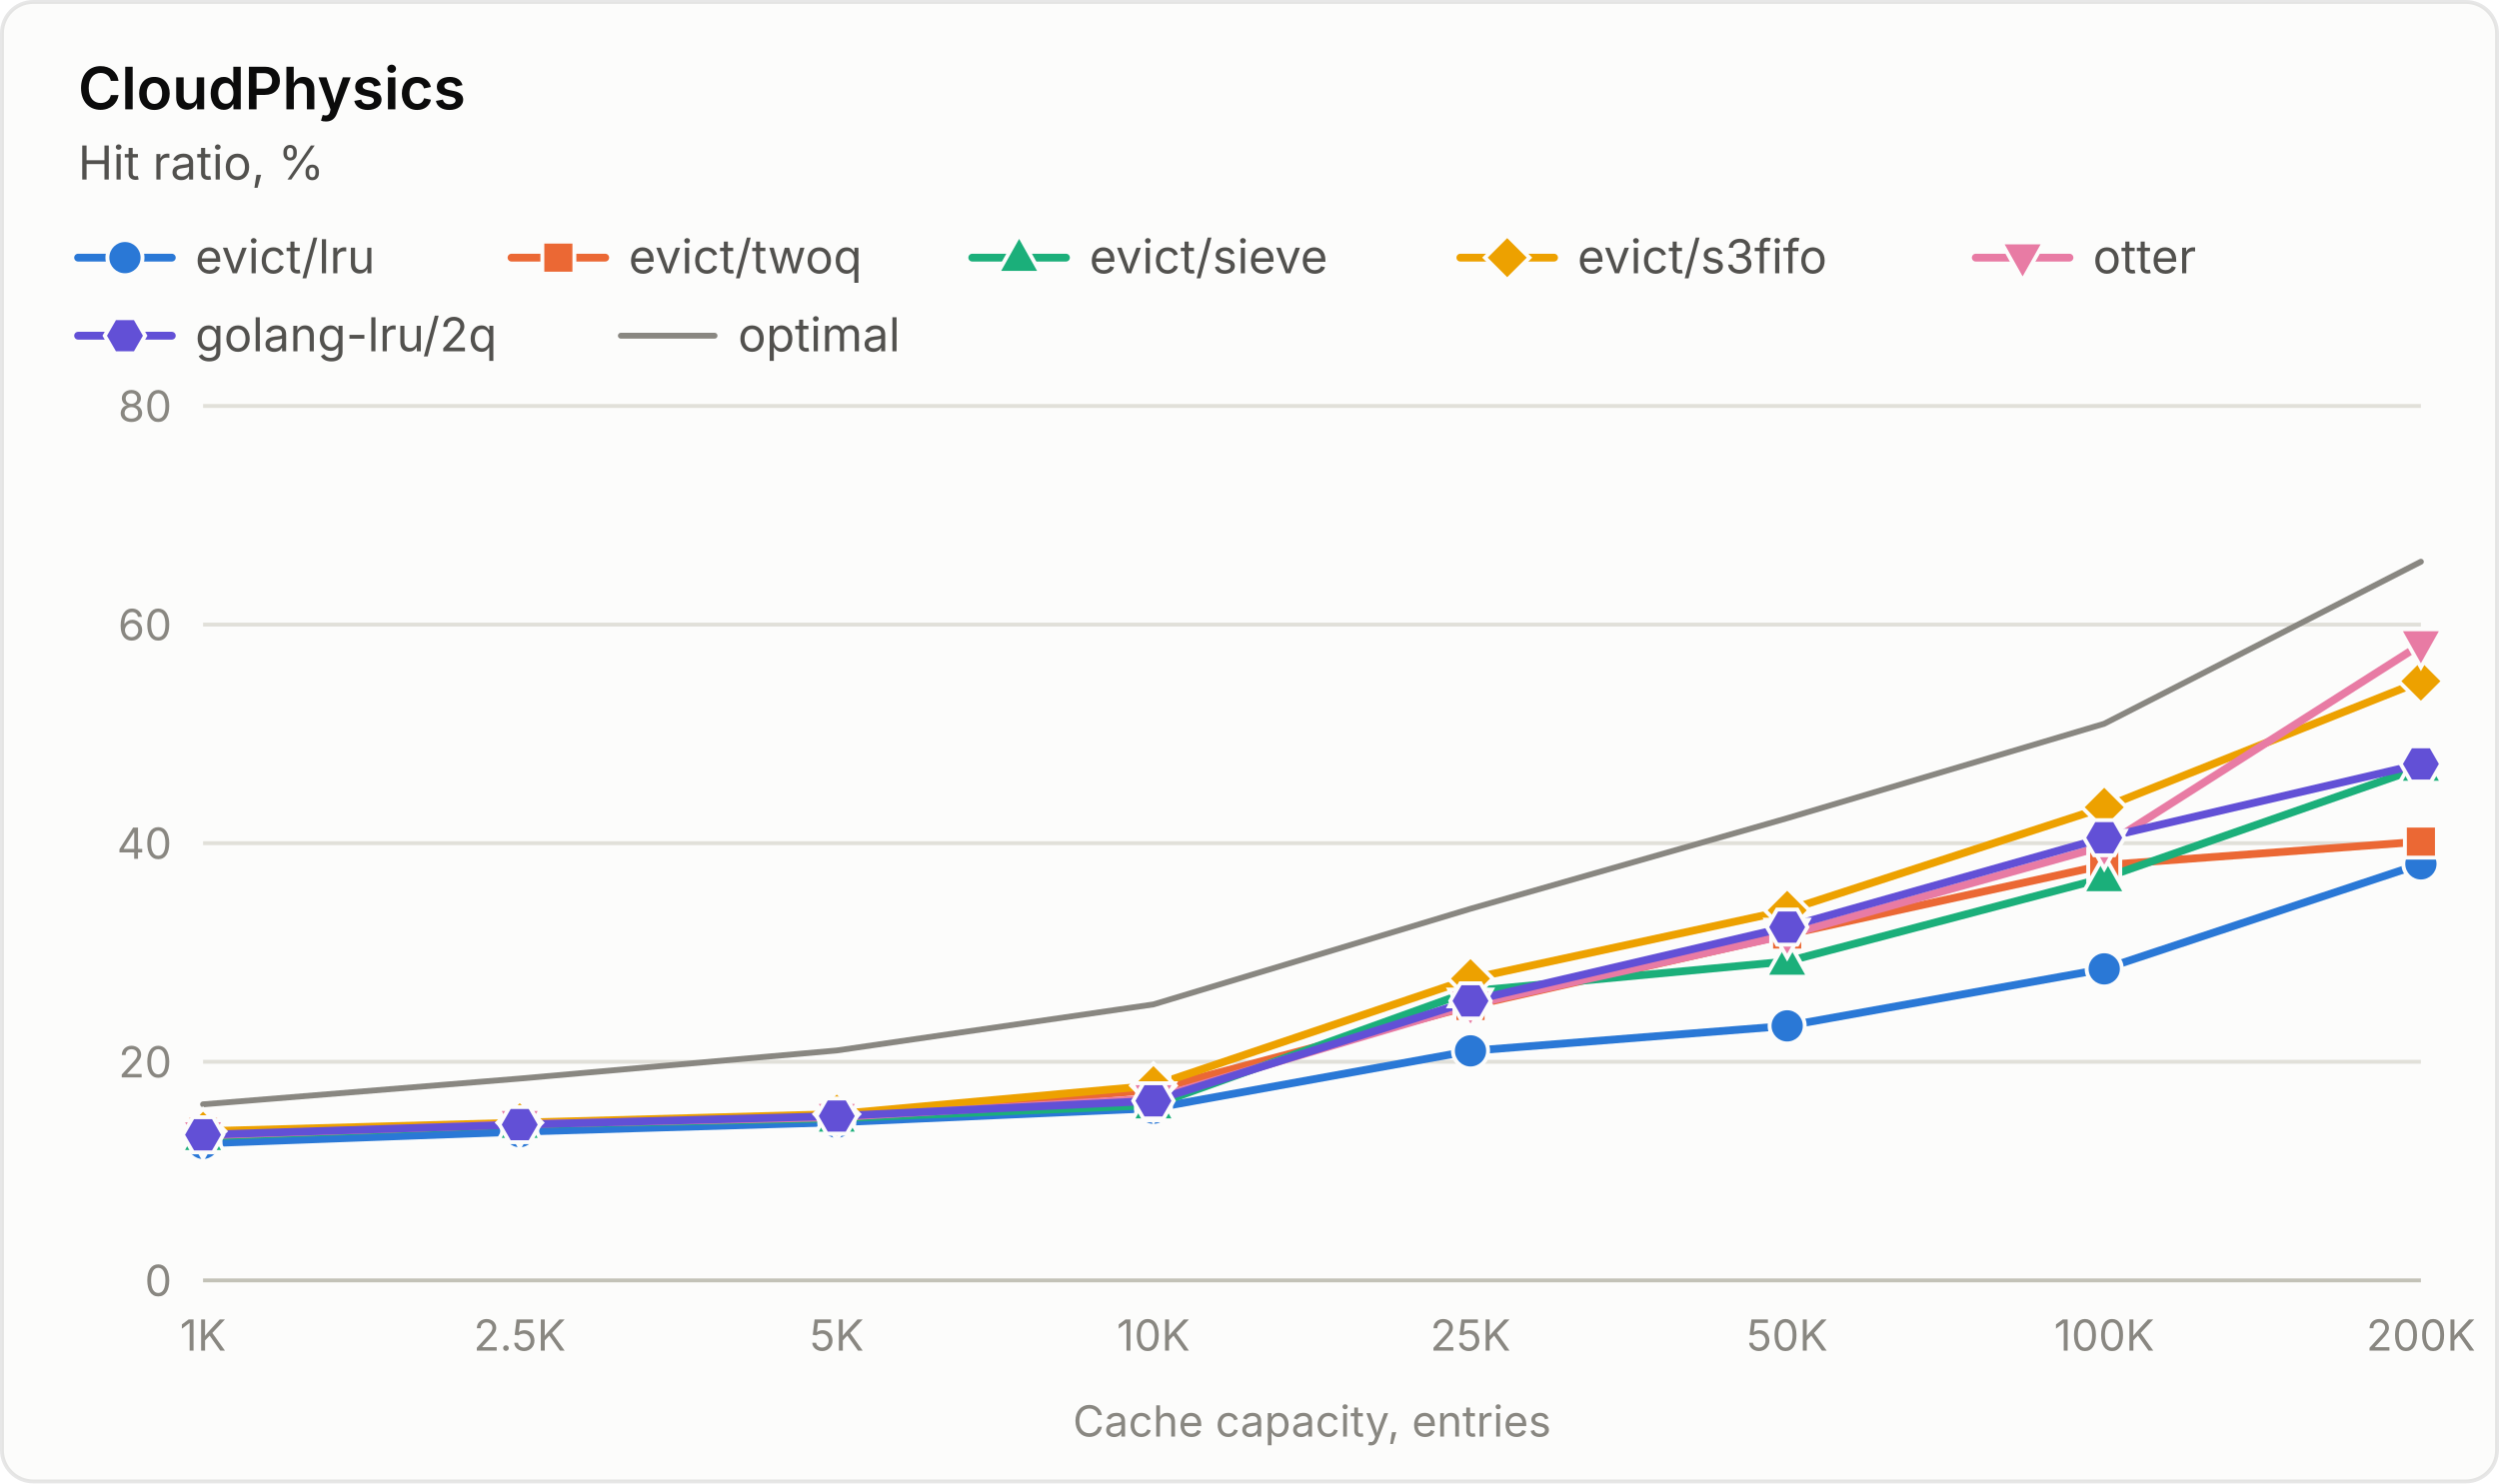
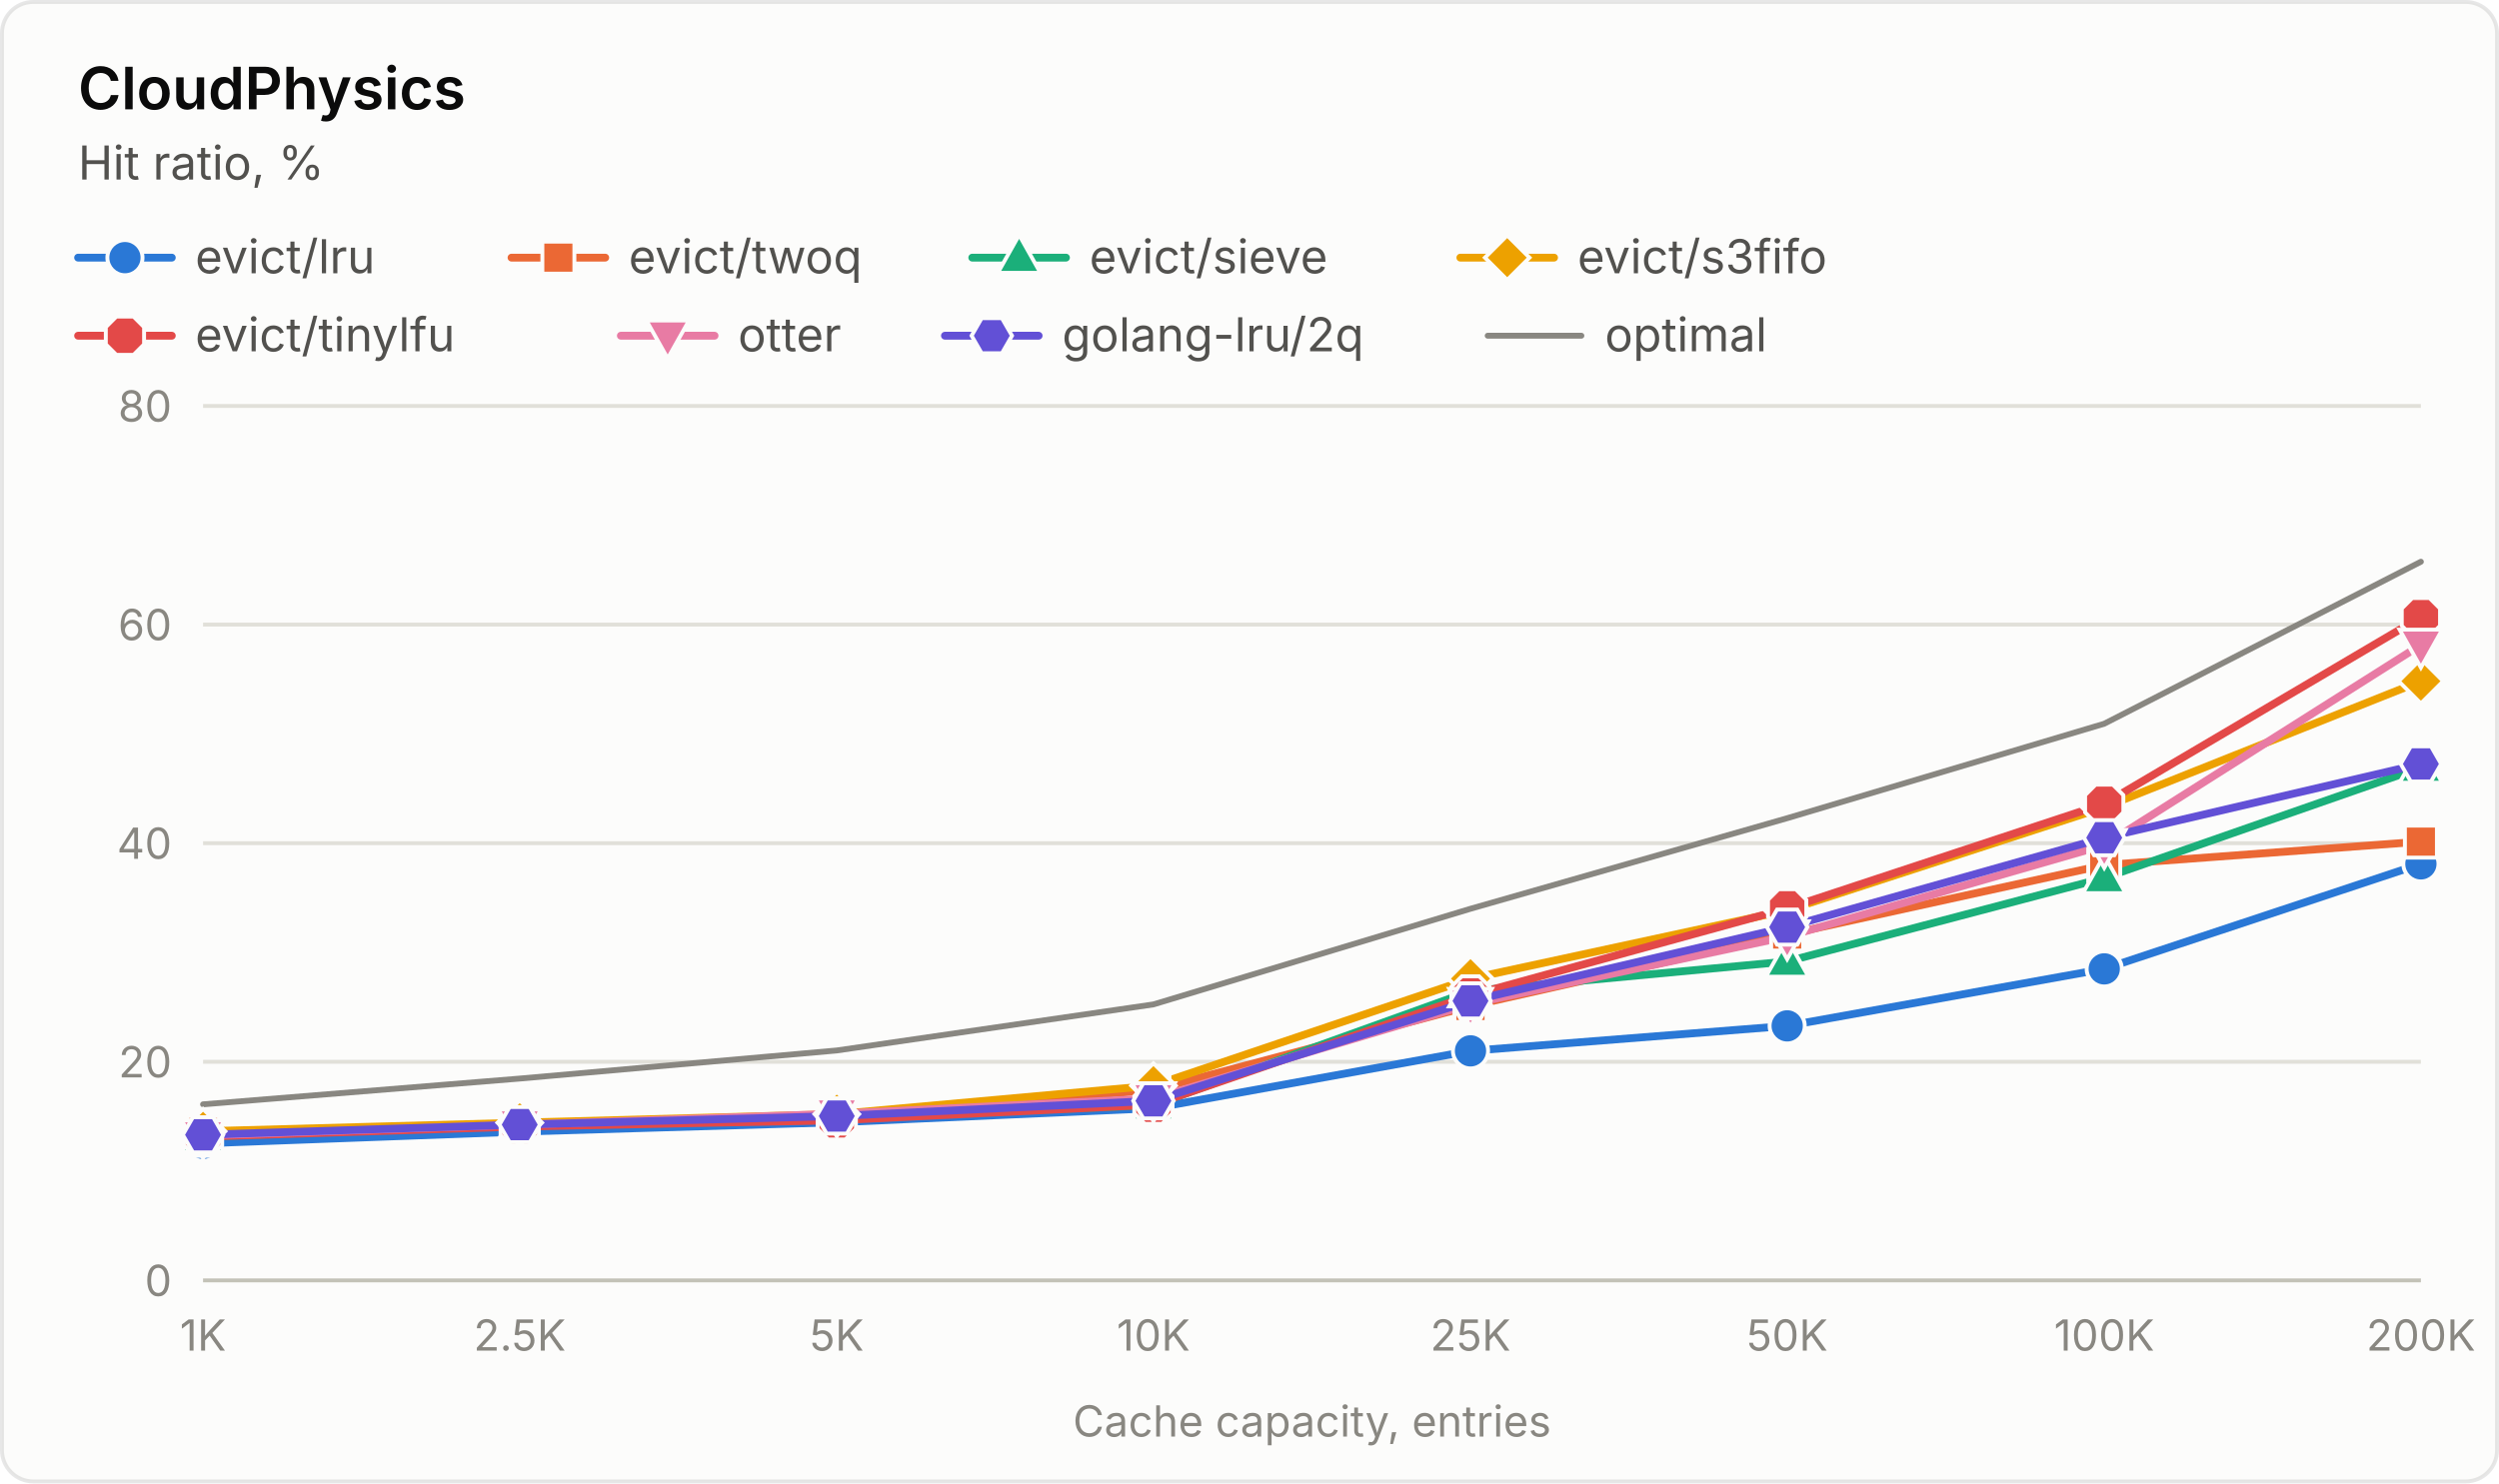
<svg xmlns="http://www.w3.org/2000/svg" viewBox="0 0 640 380" width="640" height="380" role="img" aria-labelledby="title desc">
  <style>
text { font-family: system-ui, -apple-system, "Segoe UI", sans-serif; }
.title { font-size: 15px; font-weight: 600; }
.unit, .legend { font-size: 12px; }
.tick { font-size: 11px; font-variant-numeric: tabular-nums; }
.grid, .axis { stroke-width: 1; }
.line { fill: none; stroke-width: 2; stroke-linejoin: round; stroke-linecap: round; }
.ref { fill: none; stroke-width: 1.5; stroke-linejoin: round; stroke-linecap: round; }
.mark { stroke-width: 2; paint-order: stroke; }
.surface { fill: #fcfcfb; stroke: rgba(11,11,11,0.10); }
.title { fill: #0b0b0b; }
.unit, .legend { fill: #52514e; }
.tick { fill: #898781; }
.grid { stroke: #e1e0d9; }
.axis { stroke: #c3c2b7; }
.ref { stroke: #898781; }
.mark { stroke: #fcfcfb; }
.s0 { stroke: #2a78d6; } .m0 { fill: #2a78d6; }
.s1 { stroke: #eb6834; } .m1 { fill: #eb6834; }
.s2 { stroke: #1baf7a; } .m2 { fill: #1baf7a; }
.s3 { stroke: #eda100; } .m3 { fill: #eda100; }
+ .s7 { stroke: #e34948; } .m7 { fill: #e34948; }
.s4 { stroke: #e87ba4; } .m4 { fill: #e87ba4; }
.s6 { stroke: #6250d6; } .m6 { fill: #6250d6; }
@media (prefers-color-scheme: dark) {
  .surface { fill: #1a1a19; stroke: rgba(255,255,255,0.10); }
  .title { fill: #f0efec; }
  .unit, .legend { fill: #c3c2b7; }
  .tick { fill: #898781; }
  .grid { stroke: #2c2c2a; }
  .axis { stroke: #383835; }
  .ref { stroke: #898781; }
  .mark { stroke: #1a1a19; }
  .s0 { stroke: #3987e5; } .m0 { fill: #3987e5; }
  .s1 { stroke: #d95926; } .m1 { fill: #d95926; }
  .s2 { stroke: #199e70; } .m2 { fill: #199e70; }
  .s3 { stroke: #c98500; } .m3 { fill: #c98500; }
+   .s7 { stroke: #e66767; } .m7 { fill: #e66767; }
  .s4 { stroke: #d55181; } .m4 { fill: #d55181; }
  .s6 { stroke: #9085e9; } .m6 { fill: #9085e9; }
}
</style>
  <rect class="surface" x="0.5" y="0.5" width="639" height="379" rx="8" />
  <text class="title" x="20" y="28">CloudPhysics</text>
  <text class="unit" x="20" y="46">Hit ratio, %</text>
  <path class="line s0" d="M20,66 h24" />
  <circle class="mark m0" cx="32" cy="66" r="4" />
  <text class="legend" x="50" y="70">evict/lru</text>
  <path class="line s1" d="M131,66 h24" />
  <path class="mark m1" d="M139.4,62.4L146.6,62.4L146.6,69.6L139.4,69.6Z" />
  <text class="legend" x="161" y="70">evict/twoq</text>
  <path class="line s2" d="M249,66 h24" />
  <path class="mark m2" d="M261,61.2L265.6,69.4L256.4,69.4Z" />
  <text class="legend" x="279" y="70">evict/sieve</text>
  <path class="line s3" d="M374,66 h24" />
  <path class="mark m3" d="M386,61L391,66L386,71L381,66Z" />
  <text class="legend" x="404" y="70">evict/s3fifo</text>
-   <path class="line s4" d="M506,66 h24" />
-   <path class="mark m4" d="M518,70.8L522.6,62.6L513.4,62.6Z" />
-   <text class="legend" x="536" y="70">otter</text>
-   <path class="line s6" d="M20,86 h24" />
-   <path class="mark m6" d="M29.7,82L34.3,82L36.6,86L34.3,90L29.7,90L27.4,86Z" />
-   <text class="legend" x="50" y="90">golang-lru/2q</text>
-   <path class="ref" d="M159,86 h24" />
-   <text class="legend" x="189" y="90">optimal</text>
+   <path class="line s7" d="M20,86 h24" />
+   <path class="mark m7" d="M30,81.6L34,81.6L36.4,84L36.4,88L34,90.4L30,90.4L27.6,88L27.6,84Z" />
+   <text class="legend" x="50" y="90">evict/tinylfu</text>
+   <path class="line s4" d="M159,86 h24" />
+   <path class="mark m4" d="M171,90.8L175.6,82.6L166.4,82.6Z" />
+   <text class="legend" x="189" y="90">otter</text>
+   <path class="line s6" d="M242,86 h24" />
+   <path class="mark m6" d="M251.7,82L256.3,82L258.6,86L256.3,90L251.7,90L249.4,86Z" />
+   <text class="legend" x="272" y="90">golang-lru/2q</text>
+   <path class="ref" d="M381,86 h24" />
+   <text class="legend" x="411" y="90">optimal</text>
  <path class="axis" d="M52,328 h568" />
  <text class="tick" x="44" y="332" text-anchor="end">0</text>
  <path class="grid" d="M52,272 h568" />
  <text class="tick" x="44" y="276" text-anchor="end">20</text>
  <path class="grid" d="M52,216 h568" />
  <text class="tick" x="44" y="220" text-anchor="end">40</text>
  <path class="grid" d="M52,160 h568" />
  <text class="tick" x="44" y="164" text-anchor="end">60</text>
  <path class="grid" d="M52,104 h568" />
  <text class="tick" x="44" y="108" text-anchor="end">80</text>
  <text class="tick" x="52" y="346" text-anchor="middle">1K</text>
  <text class="tick" x="133.1" y="346" text-anchor="middle">2.5K</text>
  <text class="tick" x="214.3" y="346" text-anchor="middle">5K</text>
  <text class="tick" x="295.4" y="346" text-anchor="middle">10K</text>
  <text class="tick" x="376.6" y="346" text-anchor="middle">25K</text>
  <text class="tick" x="457.7" y="346" text-anchor="middle">50K</text>
  <text class="tick" x="538.9" y="346" text-anchor="middle">100K</text>
  <text class="tick" x="620" y="346" text-anchor="middle">200K</text>
  <text class="tick" x="336" y="368" text-anchor="middle">Cache capacity, entries</text>
  <path class="line s0" d="M52,292.9L133.1,289.9L214.3,287.5L295.4,283.9L376.6,269.2L457.7,262.8L538.9,248.2L620,221.3" />
  <path class="line s1" d="M52,290L133.1,287.9L214.3,285.8L295.4,279.2L376.6,257.7L457.7,239.4L538.9,221.6L620,215.6" />
  <path class="line s2" d="M52,291.2L133.1,288.1L214.3,286.5L295.4,283.1L376.6,253.9L457.7,246.3L538.9,224.9L620,196.6" />
  <path class="line s3" d="M52,289.8L133.1,287.6L214.3,285.4L295.4,278.1L376.6,250.7L457.7,233.2L538.9,206.8L620,174.5" />
-   <path class="line s4" d="M52,290.9L133.1,288L214.3,286.2L295.4,281.4L376.6,257.4L457.7,239.5L538.9,216.7L620,165.1" />
+   <path class="line s7" d="M52,291.2L133.1,288.6L214.3,287L295.4,283L376.6,255L457.7,232.7L538.9,205.9L620,158.1" />
+   <path class="line s4" d="M52,290.9L133.1,288.1L214.3,285.3L295.4,281.4L376.6,257.2L457.7,239.9L538.9,216.5L620,165.2" />
  <path class="line s6" d="M52,290.7L133.1,288.1L214.3,285.9L295.4,282L376.6,256.4L457.7,237.5L538.9,214.6L620,195.7" />
  <path class="ref" d="M52,282.9L133.1,276.3L214.3,269.1L295.4,257.3L376.6,232.8L457.7,209.6L538.9,185.4L620,143.9" />
  <g>
    <circle class="mark m0" cx="52" cy="292.9" r="4" />
  </g>
  <g>
    <circle class="mark m0" cx="133.1" cy="289.9" r="4" />
  </g>
  <g>
    <circle class="mark m0" cx="214.3" cy="287.5" r="4" />
  </g>
  <g>
    <circle class="mark m0" cx="295.4" cy="283.9" r="4" />
  </g>
  <g>
    <circle class="mark m0" cx="376.6" cy="269.2" r="4" />
  </g>
  <g>
    <circle class="mark m0" cx="457.7" cy="262.8" r="4" />
  </g>
  <g>
    <circle class="mark m0" cx="538.9" cy="248.2" r="4" />
  </g>
  <g>
    <circle class="mark m0" cx="620" cy="221.3" r="4" />
  </g>
  <g>
    <path class="mark m1" d="M48.4,286.4L55.6,286.4L55.6,293.6L48.4,293.6Z" />
  </g>
  <g>
    <path class="mark m1" d="M129.5,284.3L136.7,284.3L136.7,291.5L129.5,291.5Z" />
  </g>
  <g>
    <path class="mark m1" d="M210.7,282.2L217.9,282.2L217.9,289.4L210.7,289.4Z" />
  </g>
  <g>
    <path class="mark m1" d="M291.8,275.6L299,275.6L299,282.8L291.8,282.8Z" />
  </g>
  <g>
    <path class="mark m1" d="M373,254.1L380.2,254.1L380.2,261.3L373,261.3Z" />
  </g>
  <g>
    <path class="mark m1" d="M454.1,235.8L461.3,235.8L461.3,243L454.1,243Z" />
  </g>
  <g>
    <path class="mark m1" d="M535.3,218L542.5,218L542.5,225.2L535.3,225.2Z" />
  </g>
  <g>
    <path class="mark m1" d="M616.4,212L623.6,212L623.6,219.2L616.4,219.2Z" />
  </g>
  <g>
    <path class="mark m2" d="M52,286.4L56.6,294.6L47.4,294.6Z" />
  </g>
  <g>
    <path class="mark m2" d="M133.1,283.3L137.7,291.5L128.5,291.5Z" />
  </g>
  <g>
    <path class="mark m2" d="M214.3,281.7L218.9,289.9L209.7,289.9Z" />
  </g>
  <g>
    <path class="mark m2" d="M295.4,278.3L300,286.5L290.8,286.5Z" />
  </g>
  <g>
    <path class="mark m2" d="M376.6,249.1L381.2,257.3L372,257.3Z" />
  </g>
  <g>
    <path class="mark m2" d="M457.7,241.5L462.3,249.7L453.1,249.7Z" />
  </g>
  <g>
    <path class="mark m2" d="M538.9,220.1L543.5,228.3L534.3,228.3Z" />
  </g>
  <g>
    <path class="mark m2" d="M620,191.8L624.6,200L615.4,200Z" />
  </g>
  <g>
    <path class="mark m3" d="M52,284.8L57,289.8L52,294.8L47,289.8Z" />
  </g>
  <g>
    <path class="mark m3" d="M133.1,282.6L138.1,287.6L133.1,292.6L128.1,287.6Z" />
  </g>
  <g>
    <path class="mark m3" d="M214.3,280.4L219.3,285.4L214.3,290.4L209.3,285.4Z" />
  </g>
  <g>
    <path class="mark m3" d="M295.4,273.1L300.4,278.1L295.4,283.1L290.4,278.1Z" />
  </g>
  <g>
    <path class="mark m3" d="M376.6,245.7L381.6,250.7L376.6,255.7L371.6,250.7Z" />
  </g>
  <g>
    <path class="mark m3" d="M457.7,228.2L462.7,233.2L457.7,238.2L452.7,233.2Z" />
  </g>
  <g>
    <path class="mark m3" d="M538.9,201.8L543.9,206.8L538.9,211.8L533.9,206.8Z" />
  </g>
  <g>
    <path class="mark m3" d="M620,169.5L625,174.5L620,179.5L615,174.5Z" />
  </g>
  <g>
+     <path class="mark m7" d="M50,286.8L54,286.8L56.4,289.2L56.4,293.2L54,295.6L50,295.6L47.6,293.2L47.6,289.2Z" />
+   </g>
+   <g>
+     <path class="mark m7" d="M131.1,284.2L135.1,284.2L137.5,286.6L137.5,290.6L135.1,293L131.1,293L128.7,290.6L128.7,286.6Z" />
+   </g>
+   <g>
+     <path class="mark m7" d="M212.3,282.6L216.3,282.6L218.7,285L218.7,289L216.3,291.4L212.3,291.4L209.9,289L209.9,285Z" />
+   </g>
+   <g>
+     <path class="mark m7" d="M293.4,278.6L297.4,278.6L299.8,281L299.8,285L297.4,287.4L293.4,287.4L291,285L291,281Z" />
+   </g>
+   <g>
+     <path class="mark m7" d="M374.6,250.6L378.6,250.6L381,253L381,257L378.6,259.4L374.6,259.4L372.2,257L372.2,253Z" />
+   </g>
+   <g>
+     <path class="mark m7" d="M455.7,228.3L459.7,228.3L462.1,230.7L462.1,234.7L459.7,237.1L455.7,237.1L453.3,234.7L453.3,230.7Z" />
+   </g>
+   <g>
+     <path class="mark m7" d="M536.9,201.5L540.9,201.5L543.3,203.9L543.3,207.9L540.9,210.3L536.9,210.3L534.5,207.9L534.5,203.9Z" />
+   </g>
+   <g>
+     <path class="mark m7" d="M618,153.7L622,153.7L624.4,156.1L624.4,160.1L622,162.5L618,162.5L615.6,160.1L615.6,156.1Z" />
+   </g>
+   <g>
    <path class="mark m4" d="M52,295.7L56.6,287.5L47.4,287.5Z" />
  </g>
  <g>
-     <path class="mark m4" d="M133.1,292.8L137.7,284.6L128.5,284.6Z" />
-   </g>
-   <g>
-     <path class="mark m4" d="M214.3,291L218.9,282.8L209.7,282.8Z" />
+     <path class="mark m4" d="M133.1,292.9L137.7,284.7L128.5,284.7Z" />
+   </g>
+   <g>
+     <path class="mark m4" d="M214.3,290.1L218.9,281.9L209.7,281.9Z" />
  </g>
  <g>
    <path class="mark m4" d="M295.4,286.2L300,278L290.8,278Z" />
  </g>
  <g>
-     <path class="mark m4" d="M376.6,262.2L381.2,254L372,254Z" />
-   </g>
-   <g>
-     <path class="mark m4" d="M457.7,244.3L462.3,236.1L453.1,236.1Z" />
-   </g>
-   <g>
-     <path class="mark m4" d="M538.9,221.5L543.5,213.3L534.3,213.3Z" />
-   </g>
-   <g>
-     <path class="mark m4" d="M620,169.9L624.6,161.7L615.4,161.7Z" />
+     <path class="mark m4" d="M376.6,262L381.2,253.8L372,253.8Z" />
+   </g>
+   <g>
+     <path class="mark m4" d="M457.7,244.7L462.3,236.5L453.1,236.5Z" />
+   </g>
+   <g>
+     <path class="mark m4" d="M538.9,221.3L543.5,213.1L534.3,213.1Z" />
+   </g>
+   <g>
+     <path class="mark m4" d="M620,170L624.6,161.8L615.4,161.8Z" />
  </g>
  <g>
    <path class="mark m6" d="M49.7,286.7L54.3,286.7L56.6,290.7L54.3,294.7L49.7,294.7L47.4,290.7Z" />
  </g>
  <g>
    <path class="mark m6" d="M130.8,284.1L135.4,284.1L137.7,288.1L135.4,292.1L130.8,292.1L128.5,288.1Z" />
  </g>
  <g>
    <path class="mark m6" d="M212,281.9L216.6,281.9L218.9,285.9L216.6,289.9L212,289.9L209.7,285.9Z" />
  </g>
  <g>
    <path class="mark m6" d="M293.1,278L297.7,278L300,282L297.7,286L293.1,286L290.8,282Z" />
  </g>
  <g>
    <path class="mark m6" d="M374.3,252.4L378.9,252.4L381.2,256.4L378.9,260.4L374.3,260.4L372,256.4Z" />
  </g>
  <g>
    <path class="mark m6" d="M455.4,233.5L460,233.5L462.3,237.5L460,241.5L455.4,241.5L453.1,237.5Z" />
  </g>
  <g>
    <path class="mark m6" d="M536.6,210.6L541.2,210.6L543.5,214.6L541.2,218.6L536.6,218.6L534.3,214.6Z" />
  </g>
  <g>
    <path class="mark m6" d="M617.7,191.7L622.3,191.7L624.6,195.7L622.3,199.7L617.7,199.7L615.4,195.7Z" />
  </g>
</svg>
